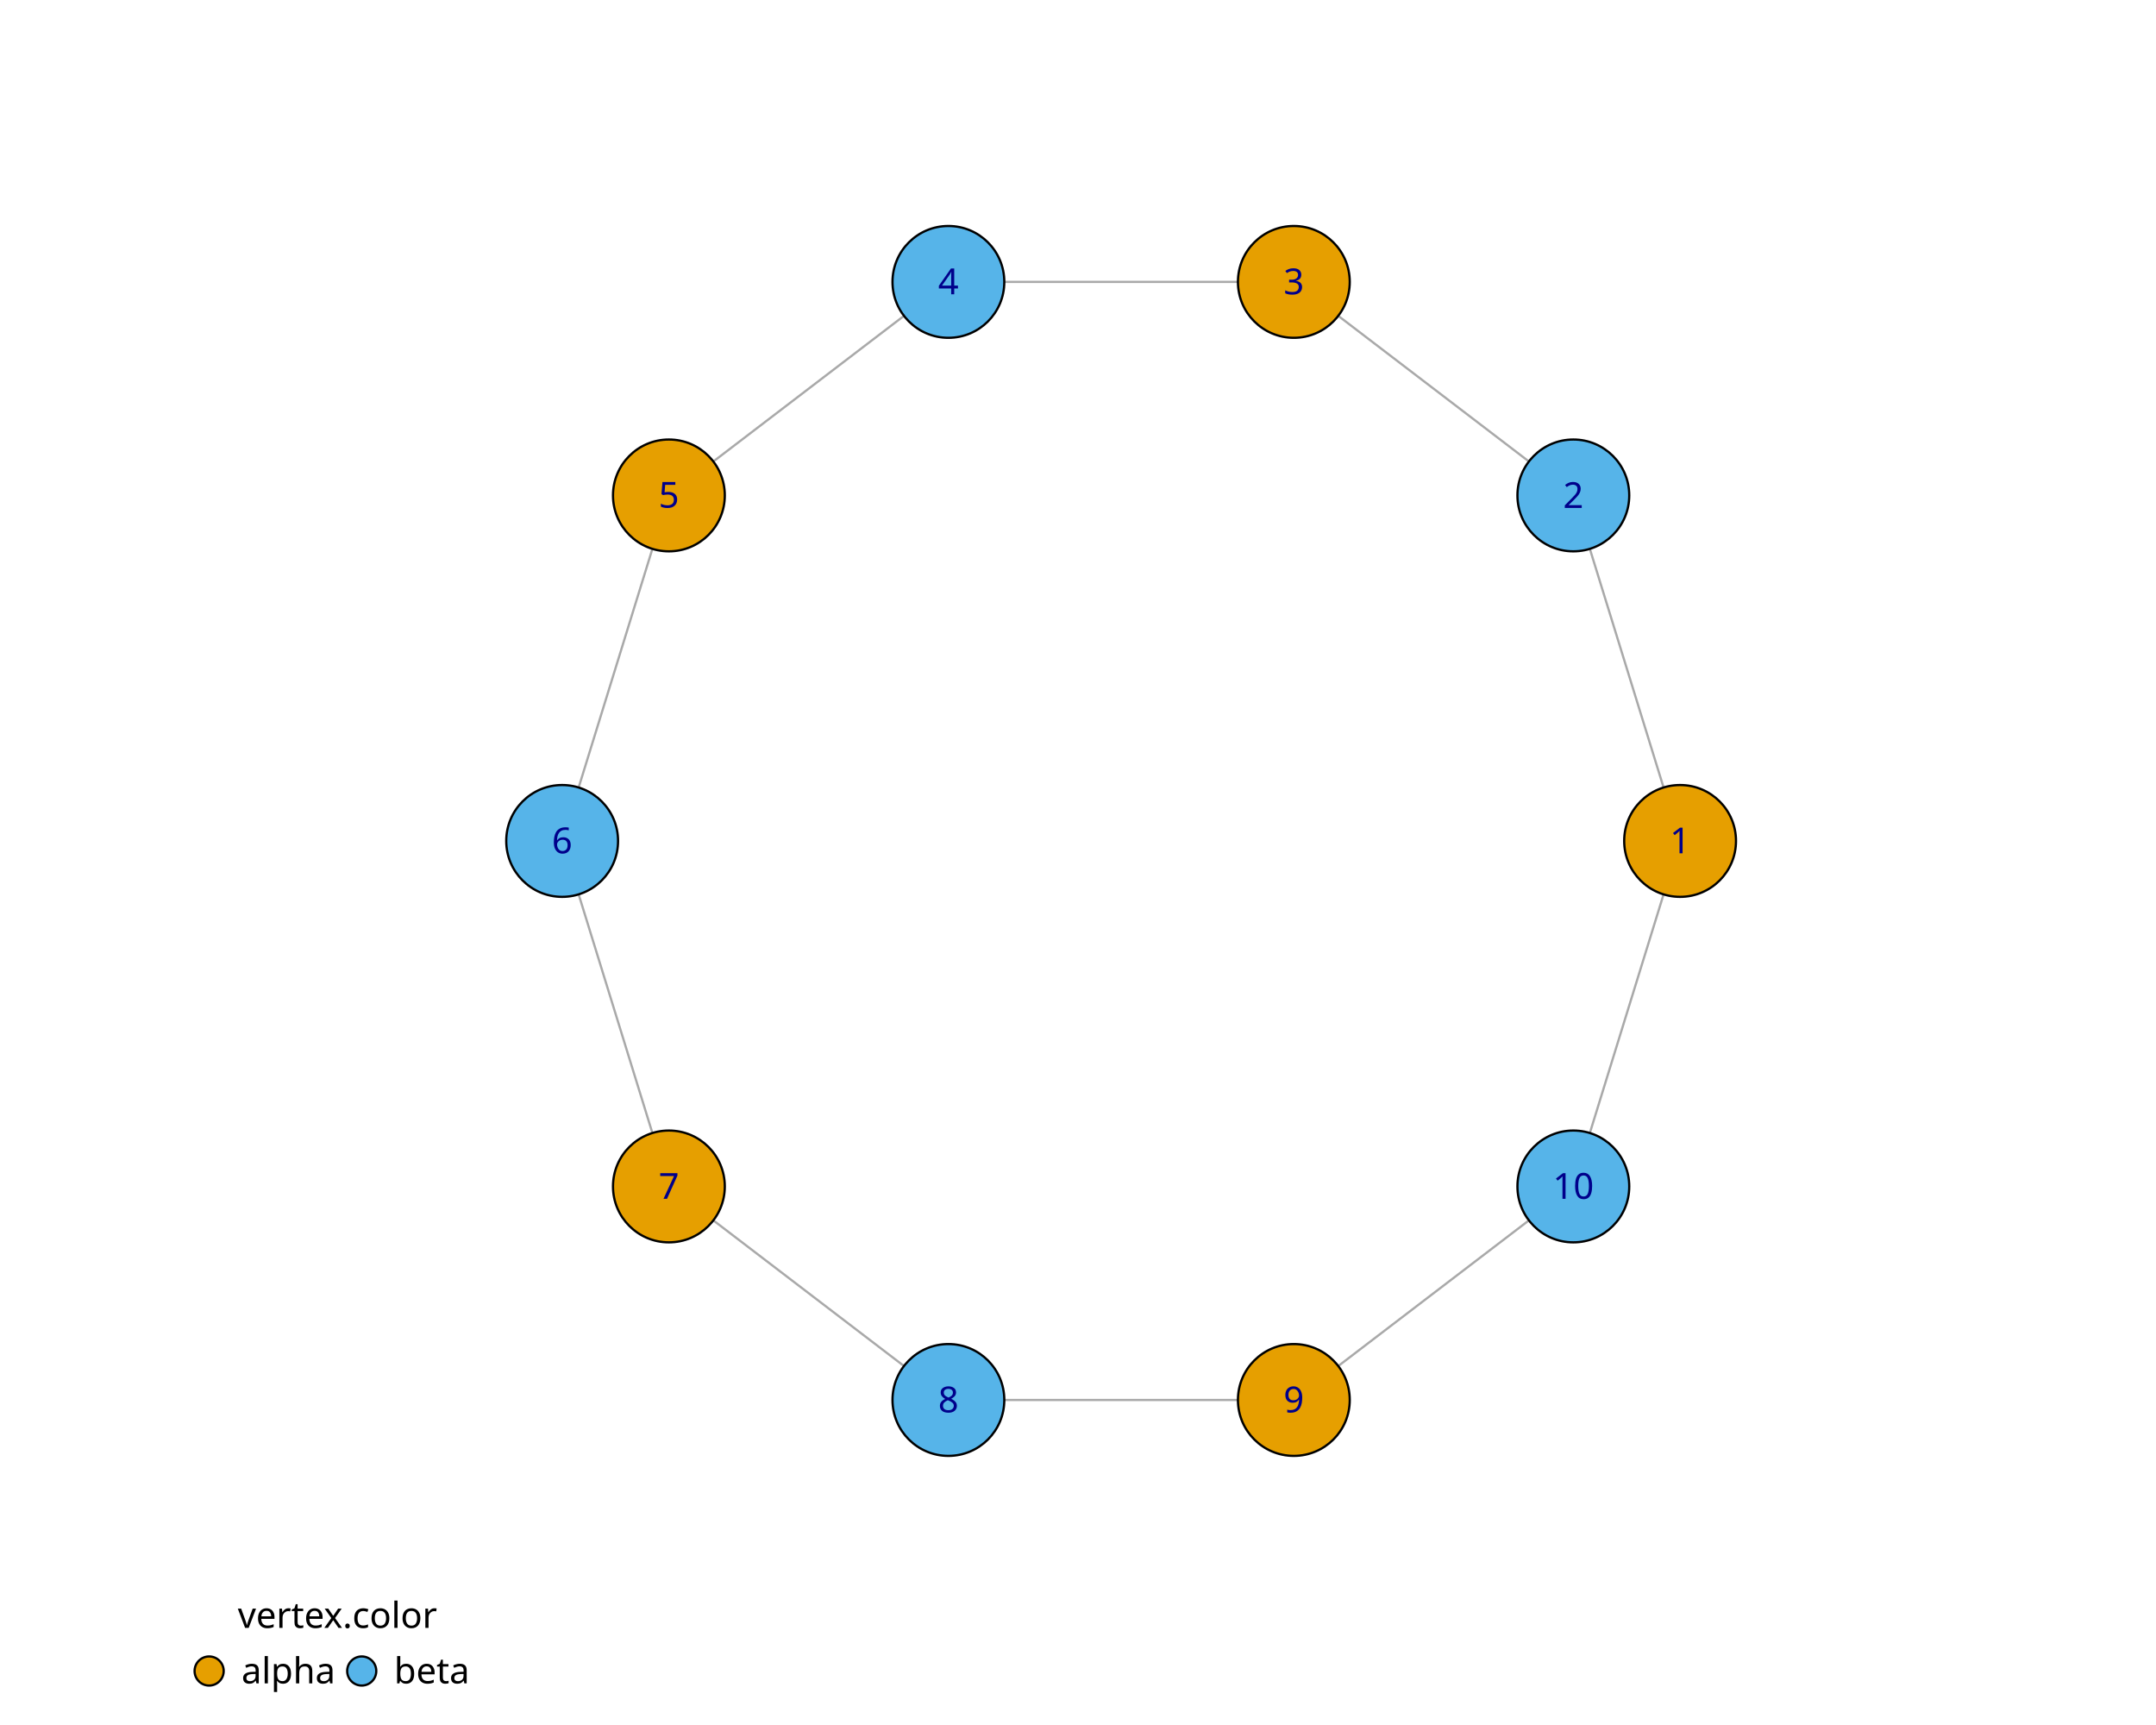
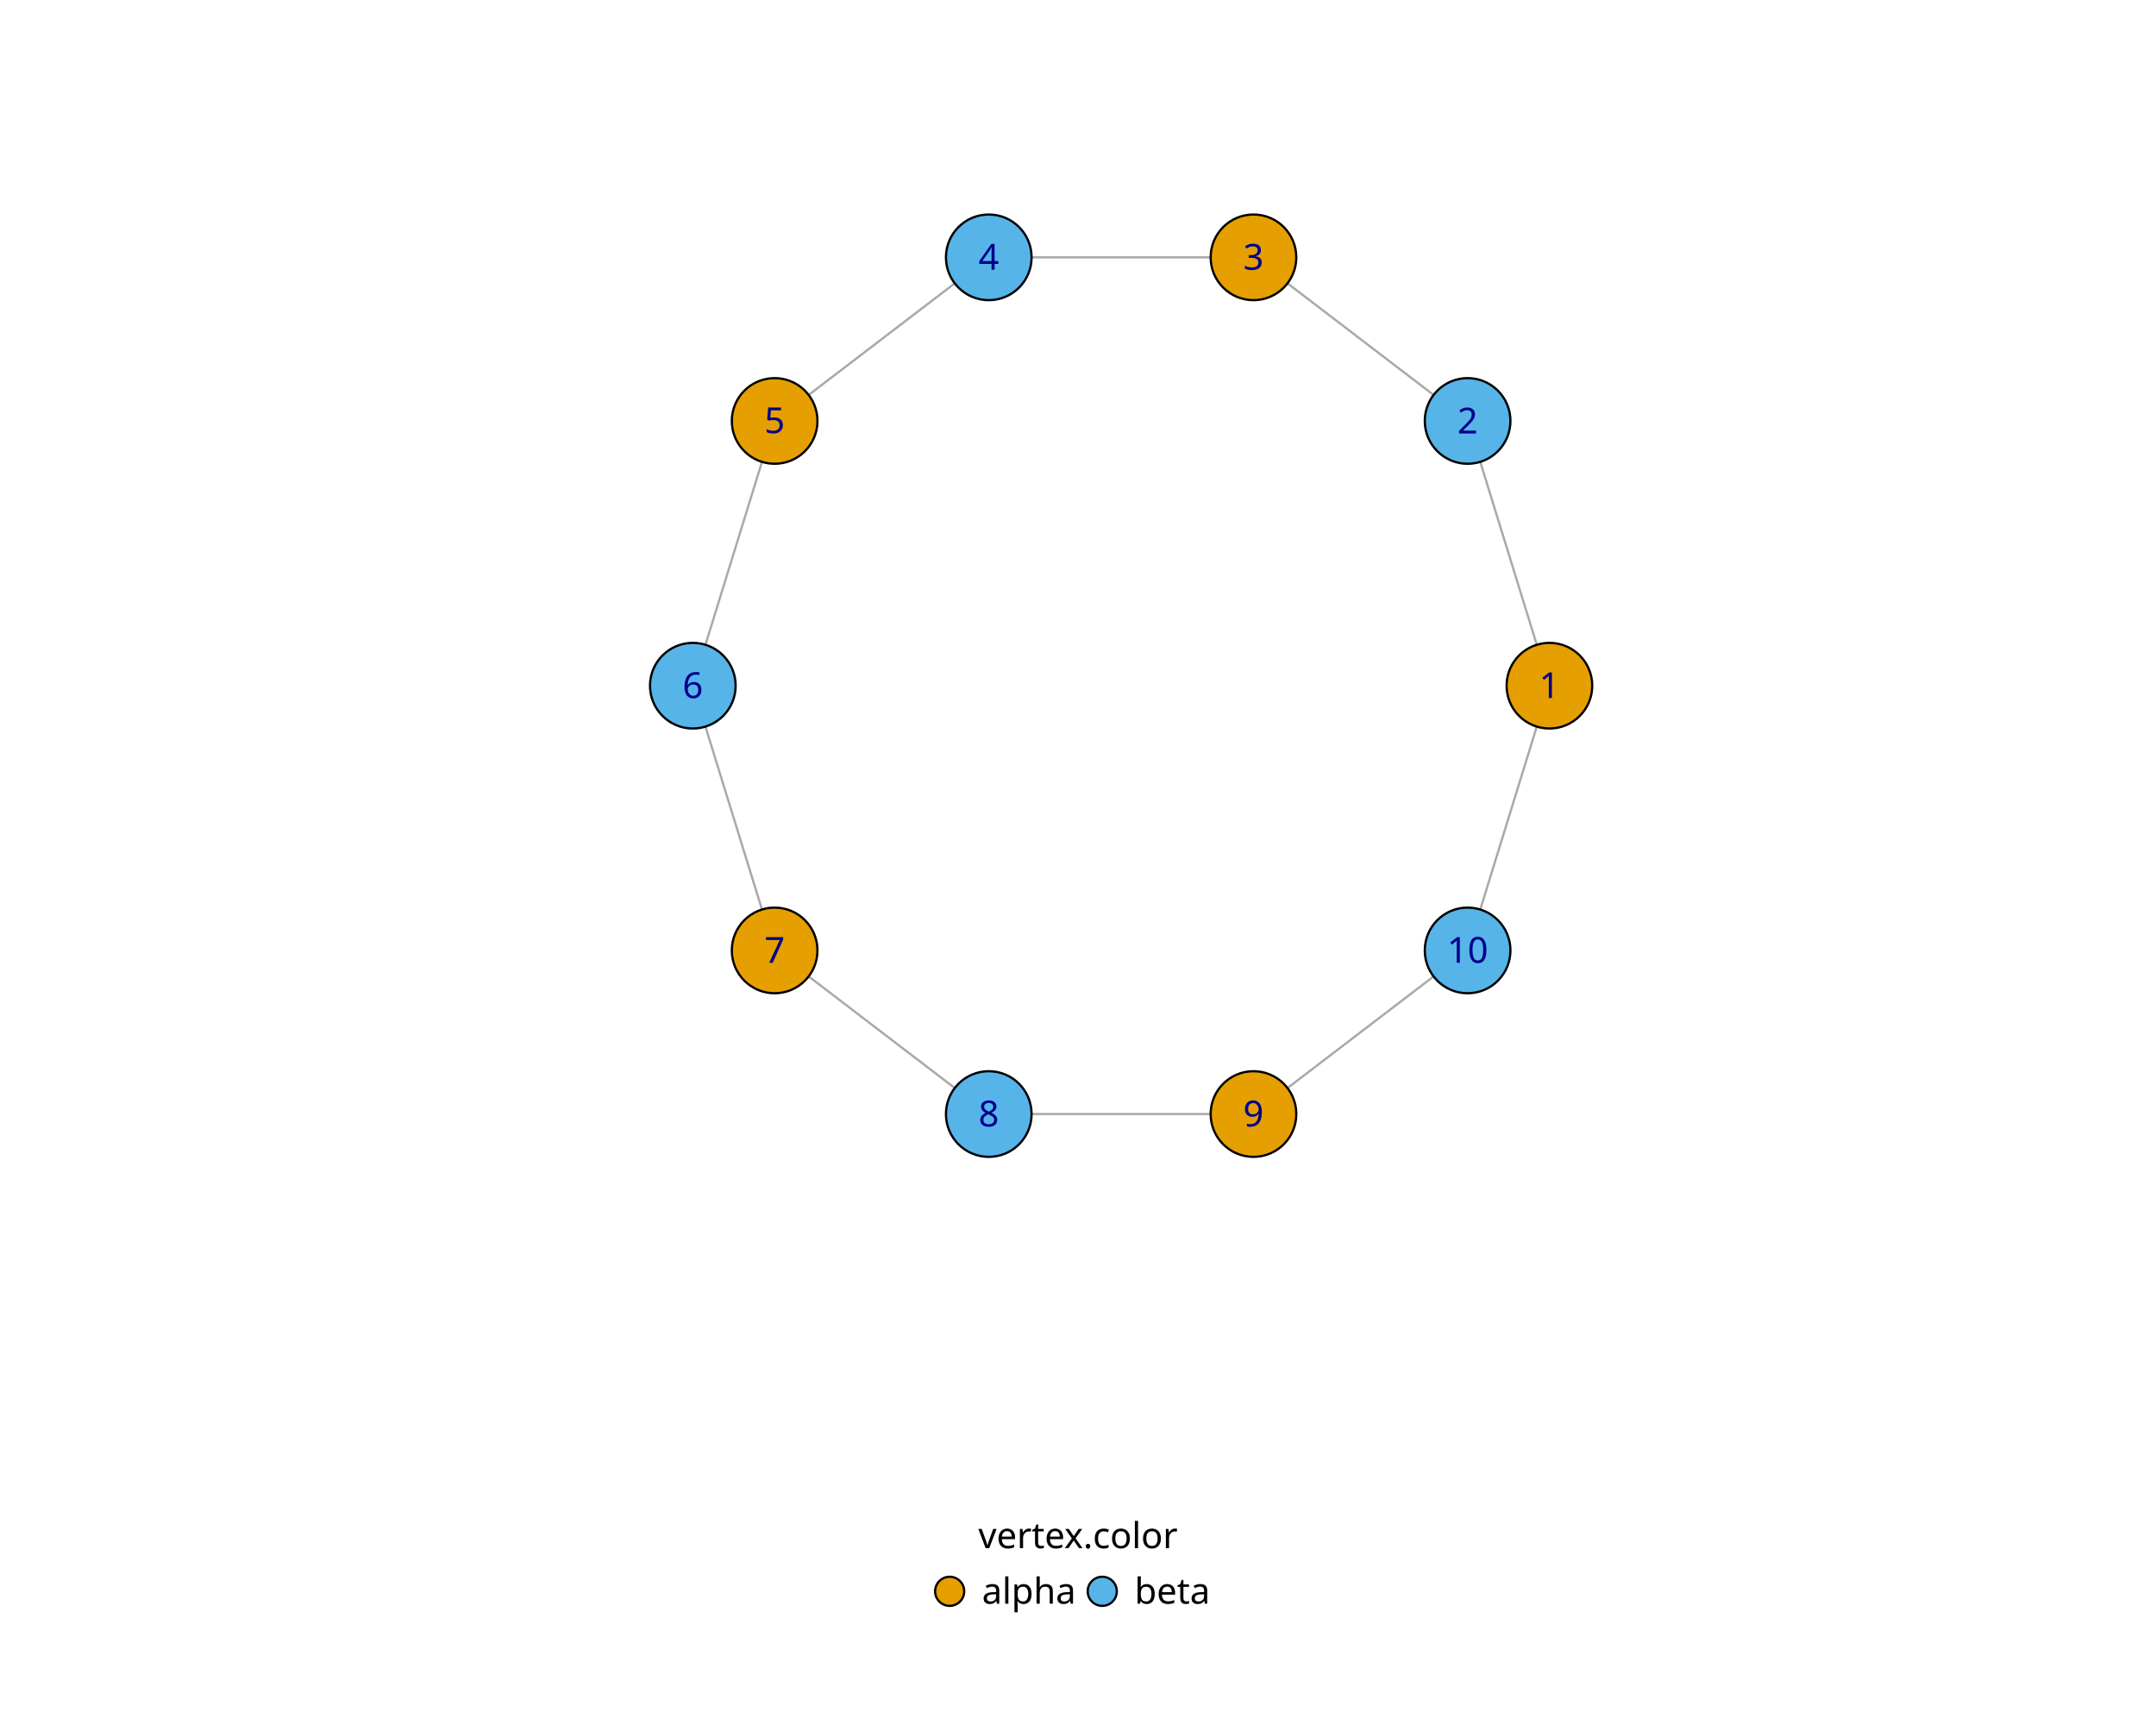
<svg xmlns="http://www.w3.org/2000/svg" class="svglite" data-engine-version="2.0" width="720.00pt" height="576.00pt" viewBox="0 0 720.00 576.00">
  <defs>
    <style type="text/css">
    .svglite line, .svglite polyline, .svglite polygon, .svglite path, .svglite rect, .svglite circle {
      fill: none;
      stroke: #000000;
      stroke-linecap: round;
      stroke-linejoin: round;
      stroke-miterlimit: 10.00;
    }
  </style>
  </defs>
  <rect width="100%" height="100%" style="stroke: none; fill: #FFFFFF;" />
  <defs>
    <clipPath id="cpMC4wMHw3MjAuMDB8MC4wMHw1NzYuMDA=">
      <rect x="0.00" y="0.00" width="720.00" height="576.00" />
    </clipPath>
  </defs>
  <g clip-path="url(#cpMC4wMHw3MjAuMDB8MC4wMHw1NzYuMDA=)">
</g>
  <defs>
-     <clipPath id="cpNTkuMDR8Njg5Ljc2fDU5LjA0fDUwMi41Ng==">
-       <rect x="59.04" y="59.04" width="630.72" height="443.52" />
+     <clipPath id="cpMC4wMHw3MjAuMDB8MC4wMHw0NzIuMzI=">
+       <rect x="0.00" y="0.00" width="720.00" height="472.32" />
    </clipPath>
  </defs>
-   <g clip-path="url(#cpNTkuMDR8Njg5Ljc2fDU5LjA0fDUwMi41Ng==)">
-     <line x1="555.56" y1="262.97" x2="530.93" y2="183.27" style="stroke-width: 0.75; stroke: #A9A9A9;" />
-     <line x1="510.58" y1="154.10" x2="446.92" y2="105.47" style="stroke-width: 0.75; stroke: #A9A9A9;" />
-     <line x1="413.42" y1="94.13" x2="335.38" y2="94.13" style="stroke-width: 0.75; stroke: #A9A9A9;" />
-     <line x1="301.88" y1="105.47" x2="238.22" y2="154.10" style="stroke-width: 0.75; stroke: #A9A9A9;" />
-     <line x1="217.87" y1="183.27" x2="193.24" y2="262.97" style="stroke-width: 0.75; stroke: #A9A9A9;" />
-     <line x1="193.24" y1="298.63" x2="217.87" y2="378.33" style="stroke-width: 0.75; stroke: #A9A9A9;" />
-     <line x1="238.22" y1="407.50" x2="301.88" y2="456.13" style="stroke-width: 0.75; stroke: #A9A9A9;" />
-     <line x1="335.38" y1="467.47" x2="413.42" y2="467.47" style="stroke-width: 0.75; stroke: #A9A9A9;" />
-     <line x1="446.92" y1="456.13" x2="510.58" y2="407.50" style="stroke-width: 0.75; stroke: #A9A9A9;" />
-     <line x1="555.56" y1="298.63" x2="530.93" y2="378.33" style="stroke-width: 0.75; stroke: #A9A9A9;" />
-     <circle cx="561.07" cy="280.80" r="18.67" style="stroke-width: 0.75; fill: #E69F00;" />
-     <circle cx="525.42" cy="165.43" r="18.67" style="stroke-width: 0.75; fill: #56B4E9;" />
-     <circle cx="432.08" cy="94.13" r="18.67" style="stroke-width: 0.75; fill: #E69F00;" />
-     <circle cx="316.72" cy="94.13" r="18.67" style="stroke-width: 0.75; fill: #56B4E9;" />
-     <circle cx="223.38" cy="165.43" r="18.67" style="stroke-width: 0.75; fill: #E69F00;" />
-     <circle cx="187.73" cy="280.80" r="18.67" style="stroke-width: 0.75; fill: #56B4E9;" />
-     <circle cx="223.38" cy="396.17" r="18.67" style="stroke-width: 0.75; fill: #E69F00;" />
-     <circle cx="316.72" cy="467.47" r="18.67" style="stroke-width: 0.75; fill: #56B4E9;" />
-     <circle cx="432.08" cy="467.47" r="18.67" style="stroke-width: 0.75; fill: #E69F00;" />
-     <circle cx="525.42" cy="396.17" r="18.67" style="stroke-width: 0.75; fill: #56B4E9;" />
+   <g clip-path="url(#cpMC4wMHw3MjAuMDB8MC4wMHw0NzIuMzI=)">
+ </g>
+   <defs>
+     <clipPath id="cpNTkuMDR8Njg5Ljc2fDU5LjA0fDM5OC44OA==">
+       <rect x="59.04" y="59.04" width="630.72" height="339.84" />
+     </clipPath>
+   </defs>
+   <g clip-path="url(#cpNTkuMDR8Njg5Ljc2fDU5LjA0fDM5OC44OA==)">
+     <line x1="513.21" y1="215.29" x2="494.34" y2="154.23" style="stroke-width: 0.75; stroke: #A9A9A9;" />
+     <line x1="478.75" y1="131.88" x2="429.96" y2="94.61" style="stroke-width: 0.75; stroke: #A9A9A9;" />
+     <line x1="404.30" y1="85.93" x2="344.50" y2="85.93" style="stroke-width: 0.75; stroke: #A9A9A9;" />
+     <line x1="318.84" y1="94.61" x2="270.05" y2="131.88" style="stroke-width: 0.75; stroke: #A9A9A9;" />
+     <line x1="254.46" y1="154.23" x2="235.59" y2="215.29" style="stroke-width: 0.75; stroke: #A9A9A9;" />
+     <line x1="235.59" y1="242.63" x2="254.46" y2="303.69" style="stroke-width: 0.75; stroke: #A9A9A9;" />
+     <line x1="270.05" y1="326.04" x2="318.84" y2="363.31" style="stroke-width: 0.75; stroke: #A9A9A9;" />
+     <line x1="344.50" y1="371.99" x2="404.30" y2="371.99" style="stroke-width: 0.75; stroke: #A9A9A9;" />
+     <line x1="429.96" y1="363.31" x2="478.75" y2="326.04" style="stroke-width: 0.75; stroke: #A9A9A9;" />
+     <line x1="513.21" y1="242.63" x2="494.34" y2="303.69" style="stroke-width: 0.75; stroke: #A9A9A9;" />
+     <circle cx="517.43" cy="228.96" r="14.30" style="stroke-width: 0.75; fill: #E69F00;" />
+     <circle cx="490.11" cy="140.56" r="14.30" style="stroke-width: 0.75; fill: #56B4E9;" />
+     <circle cx="418.60" cy="85.93" r="14.30" style="stroke-width: 0.75; fill: #E69F00;" />
+     <circle cx="330.20" cy="85.93" r="14.30" style="stroke-width: 0.75; fill: #56B4E9;" />
+     <circle cx="258.69" cy="140.56" r="14.30" style="stroke-width: 0.75; fill: #E69F00;" />
+     <circle cx="231.37" cy="228.96" r="14.30" style="stroke-width: 0.75; fill: #56B4E9;" />
+     <circle cx="258.69" cy="317.36" r="14.30" style="stroke-width: 0.75; fill: #E69F00;" />
+     <circle cx="330.20" cy="371.99" r="14.30" style="stroke-width: 0.75; fill: #56B4E9;" />
+     <circle cx="418.60" cy="371.99" r="14.30" style="stroke-width: 0.75; fill: #E69F00;" />
+     <circle cx="490.11" cy="317.36" r="14.30" style="stroke-width: 0.75; fill: #56B4E9;" />
+   </g>
+   <g clip-path="url(#cpMC4wMHw3MjAuMDB8MC4wMHw0NzIuMzI=)">
+     <text x="517.43" y="233.09" text-anchor="middle" style="font-size: 12.00px; fill: #00008B; font-family: sans;" textLength="6.67px" lengthAdjust="spacingAndGlyphs">1</text>
+     <text x="490.11" y="144.75" text-anchor="middle" style="font-size: 12.00px; fill: #00008B; font-family: sans;" textLength="6.67px" lengthAdjust="spacingAndGlyphs">2</text>
+     <text x="418.60" y="90.06" text-anchor="middle" style="font-size: 12.00px; fill: #00008B; font-family: sans;" textLength="6.67px" lengthAdjust="spacingAndGlyphs">3</text>
+     <text x="330.20" y="90.06" text-anchor="middle" style="font-size: 12.00px; fill: #00008B; font-family: sans;" textLength="6.67px" lengthAdjust="spacingAndGlyphs">4</text>
+     <text x="258.69" y="144.63" text-anchor="middle" style="font-size: 12.00px; fill: #00008B; font-family: sans;" textLength="6.67px" lengthAdjust="spacingAndGlyphs">5</text>
+     <text x="231.37" y="233.09" text-anchor="middle" style="font-size: 12.00px; fill: #00008B; font-family: sans;" textLength="6.67px" lengthAdjust="spacingAndGlyphs">6</text>
+     <text x="258.69" y="321.49" text-anchor="middle" style="font-size: 12.00px; fill: #00008B; font-family: sans;" textLength="6.67px" lengthAdjust="spacingAndGlyphs">7</text>
+     <text x="330.20" y="376.12" text-anchor="middle" style="font-size: 12.00px; fill: #00008B; font-family: sans;" textLength="6.67px" lengthAdjust="spacingAndGlyphs">8</text>
+     <text x="418.60" y="376.12" text-anchor="middle" style="font-size: 12.00px; fill: #00008B; font-family: sans;" textLength="6.67px" lengthAdjust="spacingAndGlyphs">9</text>
+     <text x="490.11" y="321.49" text-anchor="middle" style="font-size: 12.00px; fill: #00008B; font-family: sans;" textLength="13.35px" lengthAdjust="spacingAndGlyphs">10</text>
  </g>
  <g clip-path="url(#cpMC4wMHw3MjAuMDB8MC4wMHw1NzYuMDA=)">
-     <text x="561.07" y="284.93" text-anchor="middle" style="font-size: 12.00px; fill: #00008B; font-family: sans;" textLength="6.67px" lengthAdjust="spacingAndGlyphs">1</text>
-     <text x="525.42" y="169.62" text-anchor="middle" style="font-size: 12.00px; fill: #00008B; font-family: sans;" textLength="6.67px" lengthAdjust="spacingAndGlyphs">2</text>
-     <text x="432.08" y="98.27" text-anchor="middle" style="font-size: 12.00px; fill: #00008B; font-family: sans;" textLength="6.67px" lengthAdjust="spacingAndGlyphs">3</text>
-     <text x="316.72" y="98.26" text-anchor="middle" style="font-size: 12.00px; fill: #00008B; font-family: sans;" textLength="6.67px" lengthAdjust="spacingAndGlyphs">4</text>
-     <text x="223.38" y="169.51" text-anchor="middle" style="font-size: 12.00px; fill: #00008B; font-family: sans;" textLength="6.67px" lengthAdjust="spacingAndGlyphs">5</text>
-     <text x="187.73" y="284.93" text-anchor="middle" style="font-size: 12.00px; fill: #00008B; font-family: sans;" textLength="6.67px" lengthAdjust="spacingAndGlyphs">6</text>
-     <text x="223.38" y="400.30" text-anchor="middle" style="font-size: 12.00px; fill: #00008B; font-family: sans;" textLength="6.67px" lengthAdjust="spacingAndGlyphs">7</text>
-     <text x="316.72" y="471.60" text-anchor="middle" style="font-size: 12.00px; fill: #00008B; font-family: sans;" textLength="6.67px" lengthAdjust="spacingAndGlyphs">8</text>
-     <text x="432.08" y="471.60" text-anchor="middle" style="font-size: 12.00px; fill: #00008B; font-family: sans;" textLength="6.67px" lengthAdjust="spacingAndGlyphs">9</text>
-     <text x="525.42" y="400.30" text-anchor="middle" style="font-size: 12.00px; fill: #00008B; font-family: sans;" textLength="13.35px" lengthAdjust="spacingAndGlyphs">10</text>
-     <circle cx="69.84" cy="557.97" r="4.86" style="stroke-width: 0.75; fill: #E69F00;" />
-     <circle cx="120.80" cy="557.97" r="4.86" style="stroke-width: 0.75; fill: #56B4E9;" />
-     <text x="112.70" y="543.57" text-anchor="middle" style="font-size: 12.00px; font-family: sans;" textLength="62.04px" lengthAdjust="spacingAndGlyphs">vertex.color</text>
-     <text x="80.64" y="562.10" style="font-size: 12.00px; font-family: sans;" textLength="29.36px" lengthAdjust="spacingAndGlyphs">alpha</text>
-     <text x="131.60" y="562.10" style="font-size: 12.00px; font-family: sans;" textLength="23.36px" lengthAdjust="spacingAndGlyphs">beta</text>
+     <circle cx="317.14" cy="531.36" r="4.86" style="stroke-width: 0.75; fill: #E69F00;" />
+     <circle cx="368.10" cy="531.36" r="4.86" style="stroke-width: 0.75; fill: #56B4E9;" />
+     <text x="360.00" y="516.96" text-anchor="middle" style="font-size: 12.00px; font-family: sans;" textLength="62.04px" lengthAdjust="spacingAndGlyphs">vertex.color</text>
+     <text x="327.94" y="535.49" style="font-size: 12.00px; font-family: sans;" textLength="29.36px" lengthAdjust="spacingAndGlyphs">alpha</text>
+     <text x="378.90" y="535.49" style="font-size: 12.00px; font-family: sans;" textLength="23.36px" lengthAdjust="spacingAndGlyphs">beta</text>
  </g>
</svg>
